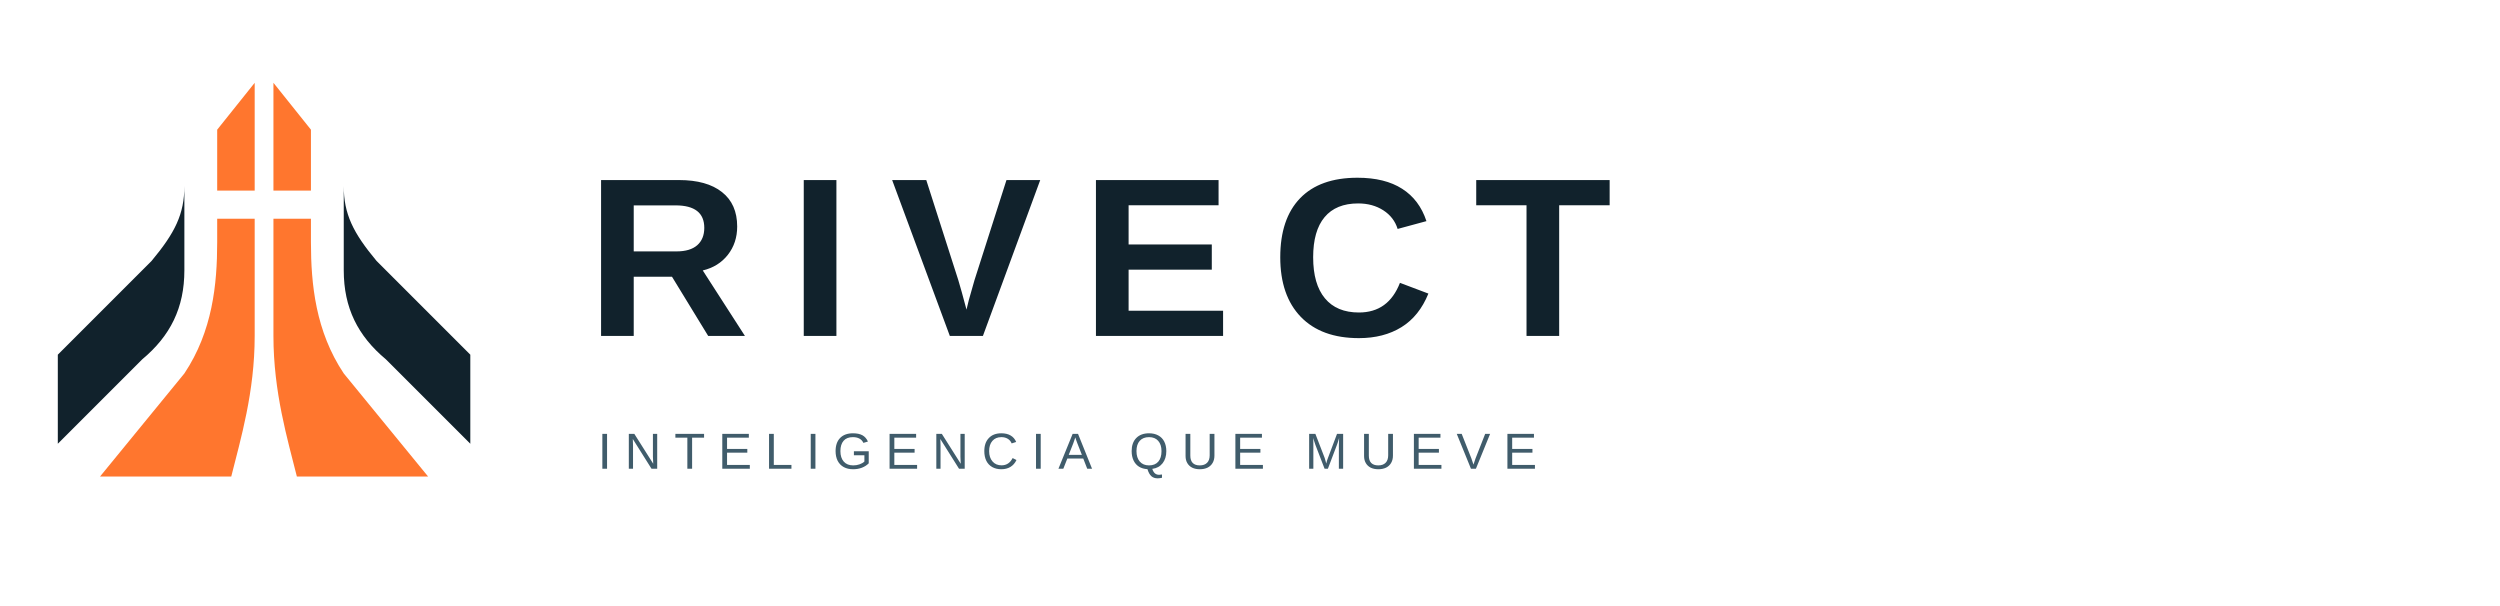
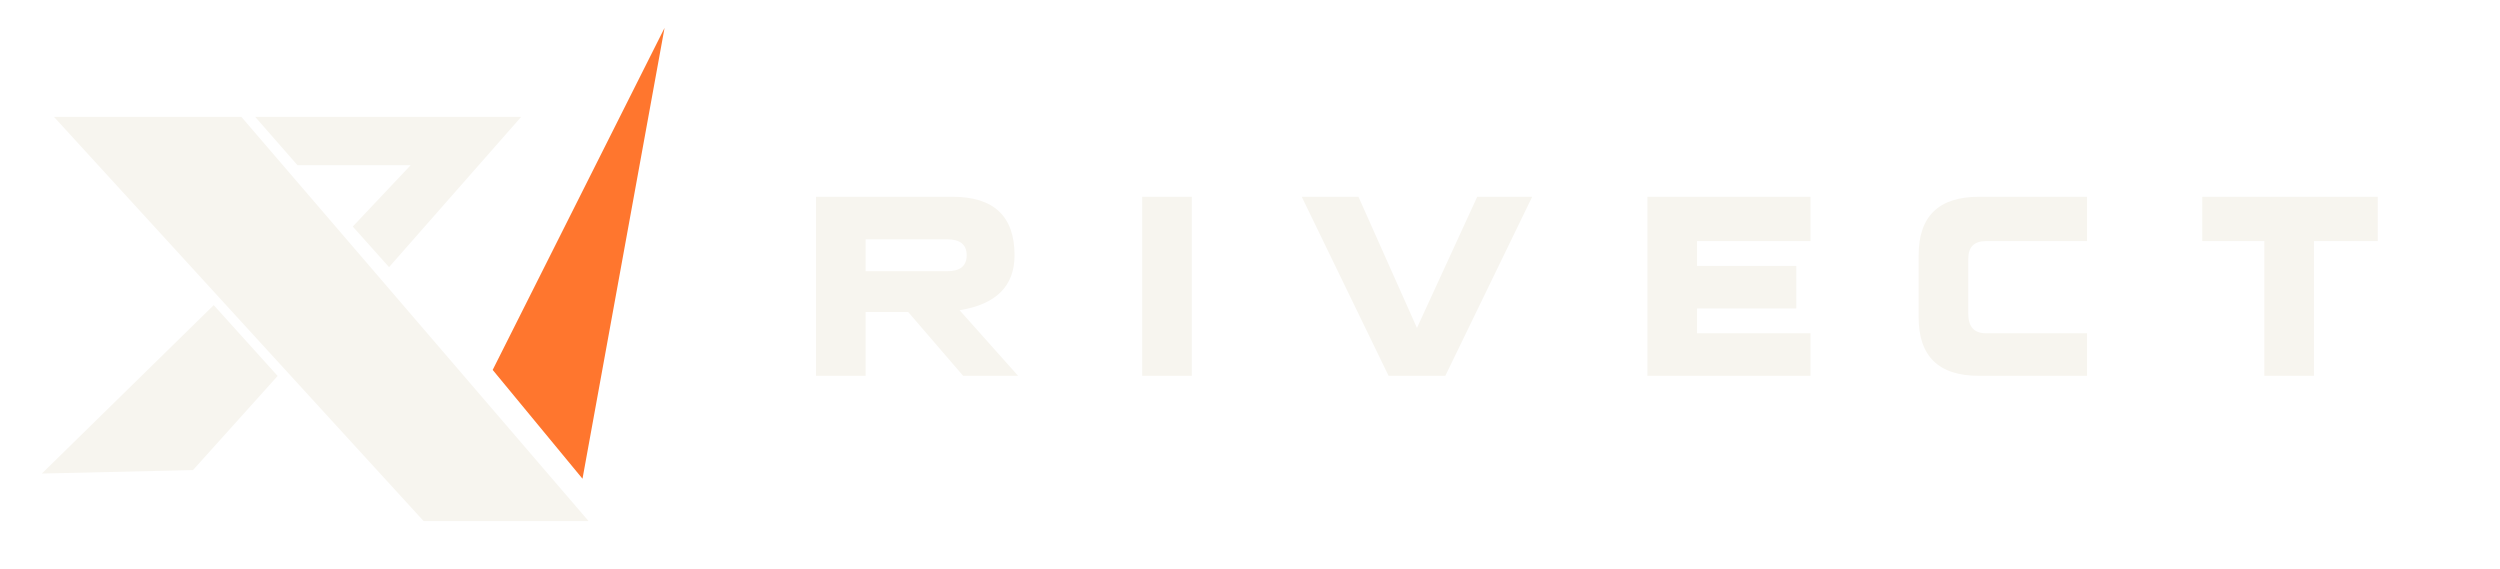
- <svg xmlns="http://www.w3.org/2000/svg" viewBox="0 0 640 155">
-   <g transform="translate(10 14) scale(1.2)">
-     <path d="M31 28v18c0 8-3 14-9 19L4 83V64l20-20c5-6 7-10 7-16Zm34 0v18c0 8 3 14 9 19l18 18V64L72 44c-5-6-7-10-7-16Z" fill="#11222c" />
-     <path d="m46 6-8 10v13h8Zm4 0 8 10v13h-8ZM38 35h8v25c0 12-3 22-5 30H13l18-22c6-9 7-19 7-28Zm20 0h-8v25c0 12 3 22 5 30h28L65 68c-6-9-7-19-7-28Z" fill="#ff762e" />
+ <svg xmlns="http://www.w3.org/2000/svg" viewBox="0 0 1100 250" role="img">
+   <g transform="translate(15 10) scale(.38)">
+     <path fill="#F7F5EF" d="M23 109H240L642 577H451Z" />
+     <path fill="#F7F5EF" d="M256 109H564L411 283L369 236L436 165H305Z" />
+     <path fill="#F7F5EF" d="M208 327L282 409L184 518L9 522Z" />
+     <path fill="#FF762E" d="M730 6L531 402L635 528Z" />
  </g>
-   <text x="150" y="86" font-family="Arial,Helvetica,sans-serif" font-size="58" font-weight="600" letter-spacing="10" fill="#11222c">RIVECT</text>
-   <text x="153" y="120" font-family="Arial,Helvetica,sans-serif" font-size="13" letter-spacing="3.3" fill="#405c6b">INTELIGENCIA QUE MUEVE</text>
+   <g transform="translate(345 78) scale(.78)">
+     <path fill="#F7F5EF" fill-rule="evenodd" d="M18 11H95Q130 11 130 44Q130 70 99 75L132 112H101L70 76H46V112H18ZM46 35V53H92Q103 53 103 44Q103 35 92 35ZM202 11H230V112H202ZM292 11H324L357 85L391 11H422L373 112H341ZM487 11H579V36H515V50H571V74H515V88H579V112H487ZM674 11H735V36H678Q668 36 668 46V77Q668 88 678 88H735V112H674Q640 112 640 79V44Q640 11 674 11ZM800 11H899V36H863V112H835V36H800Z" />
+   </g>
</svg>
